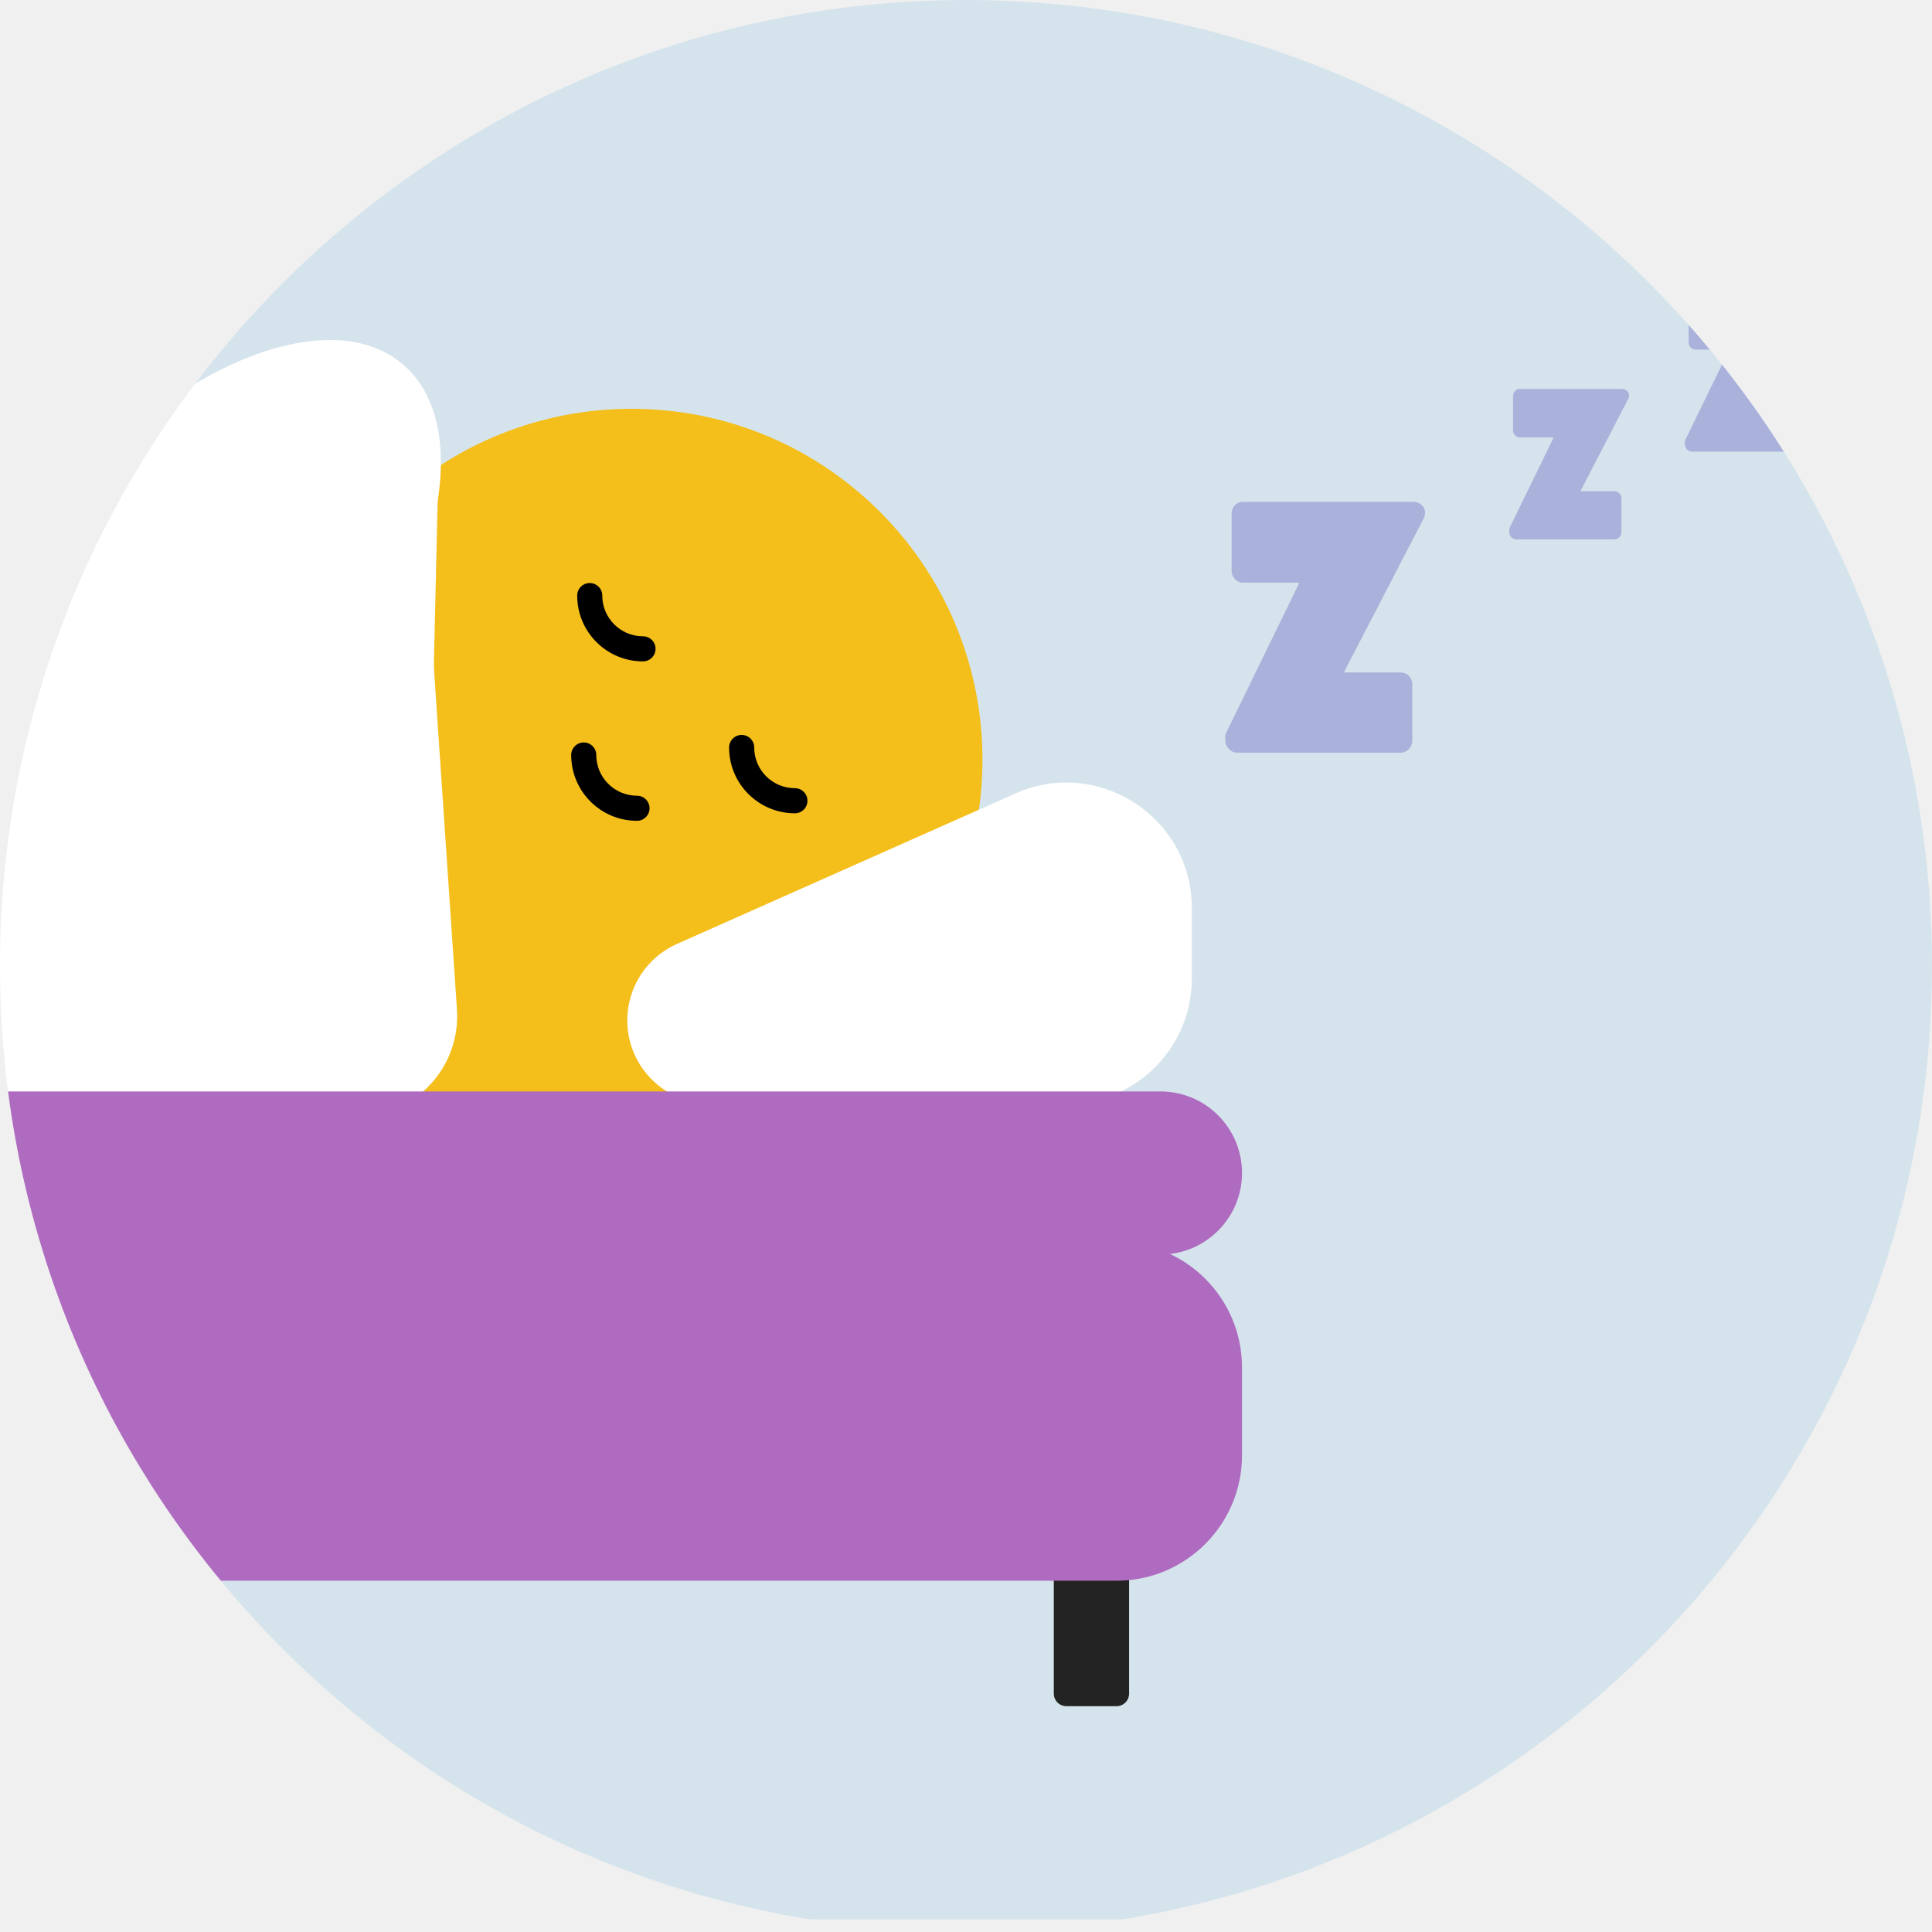
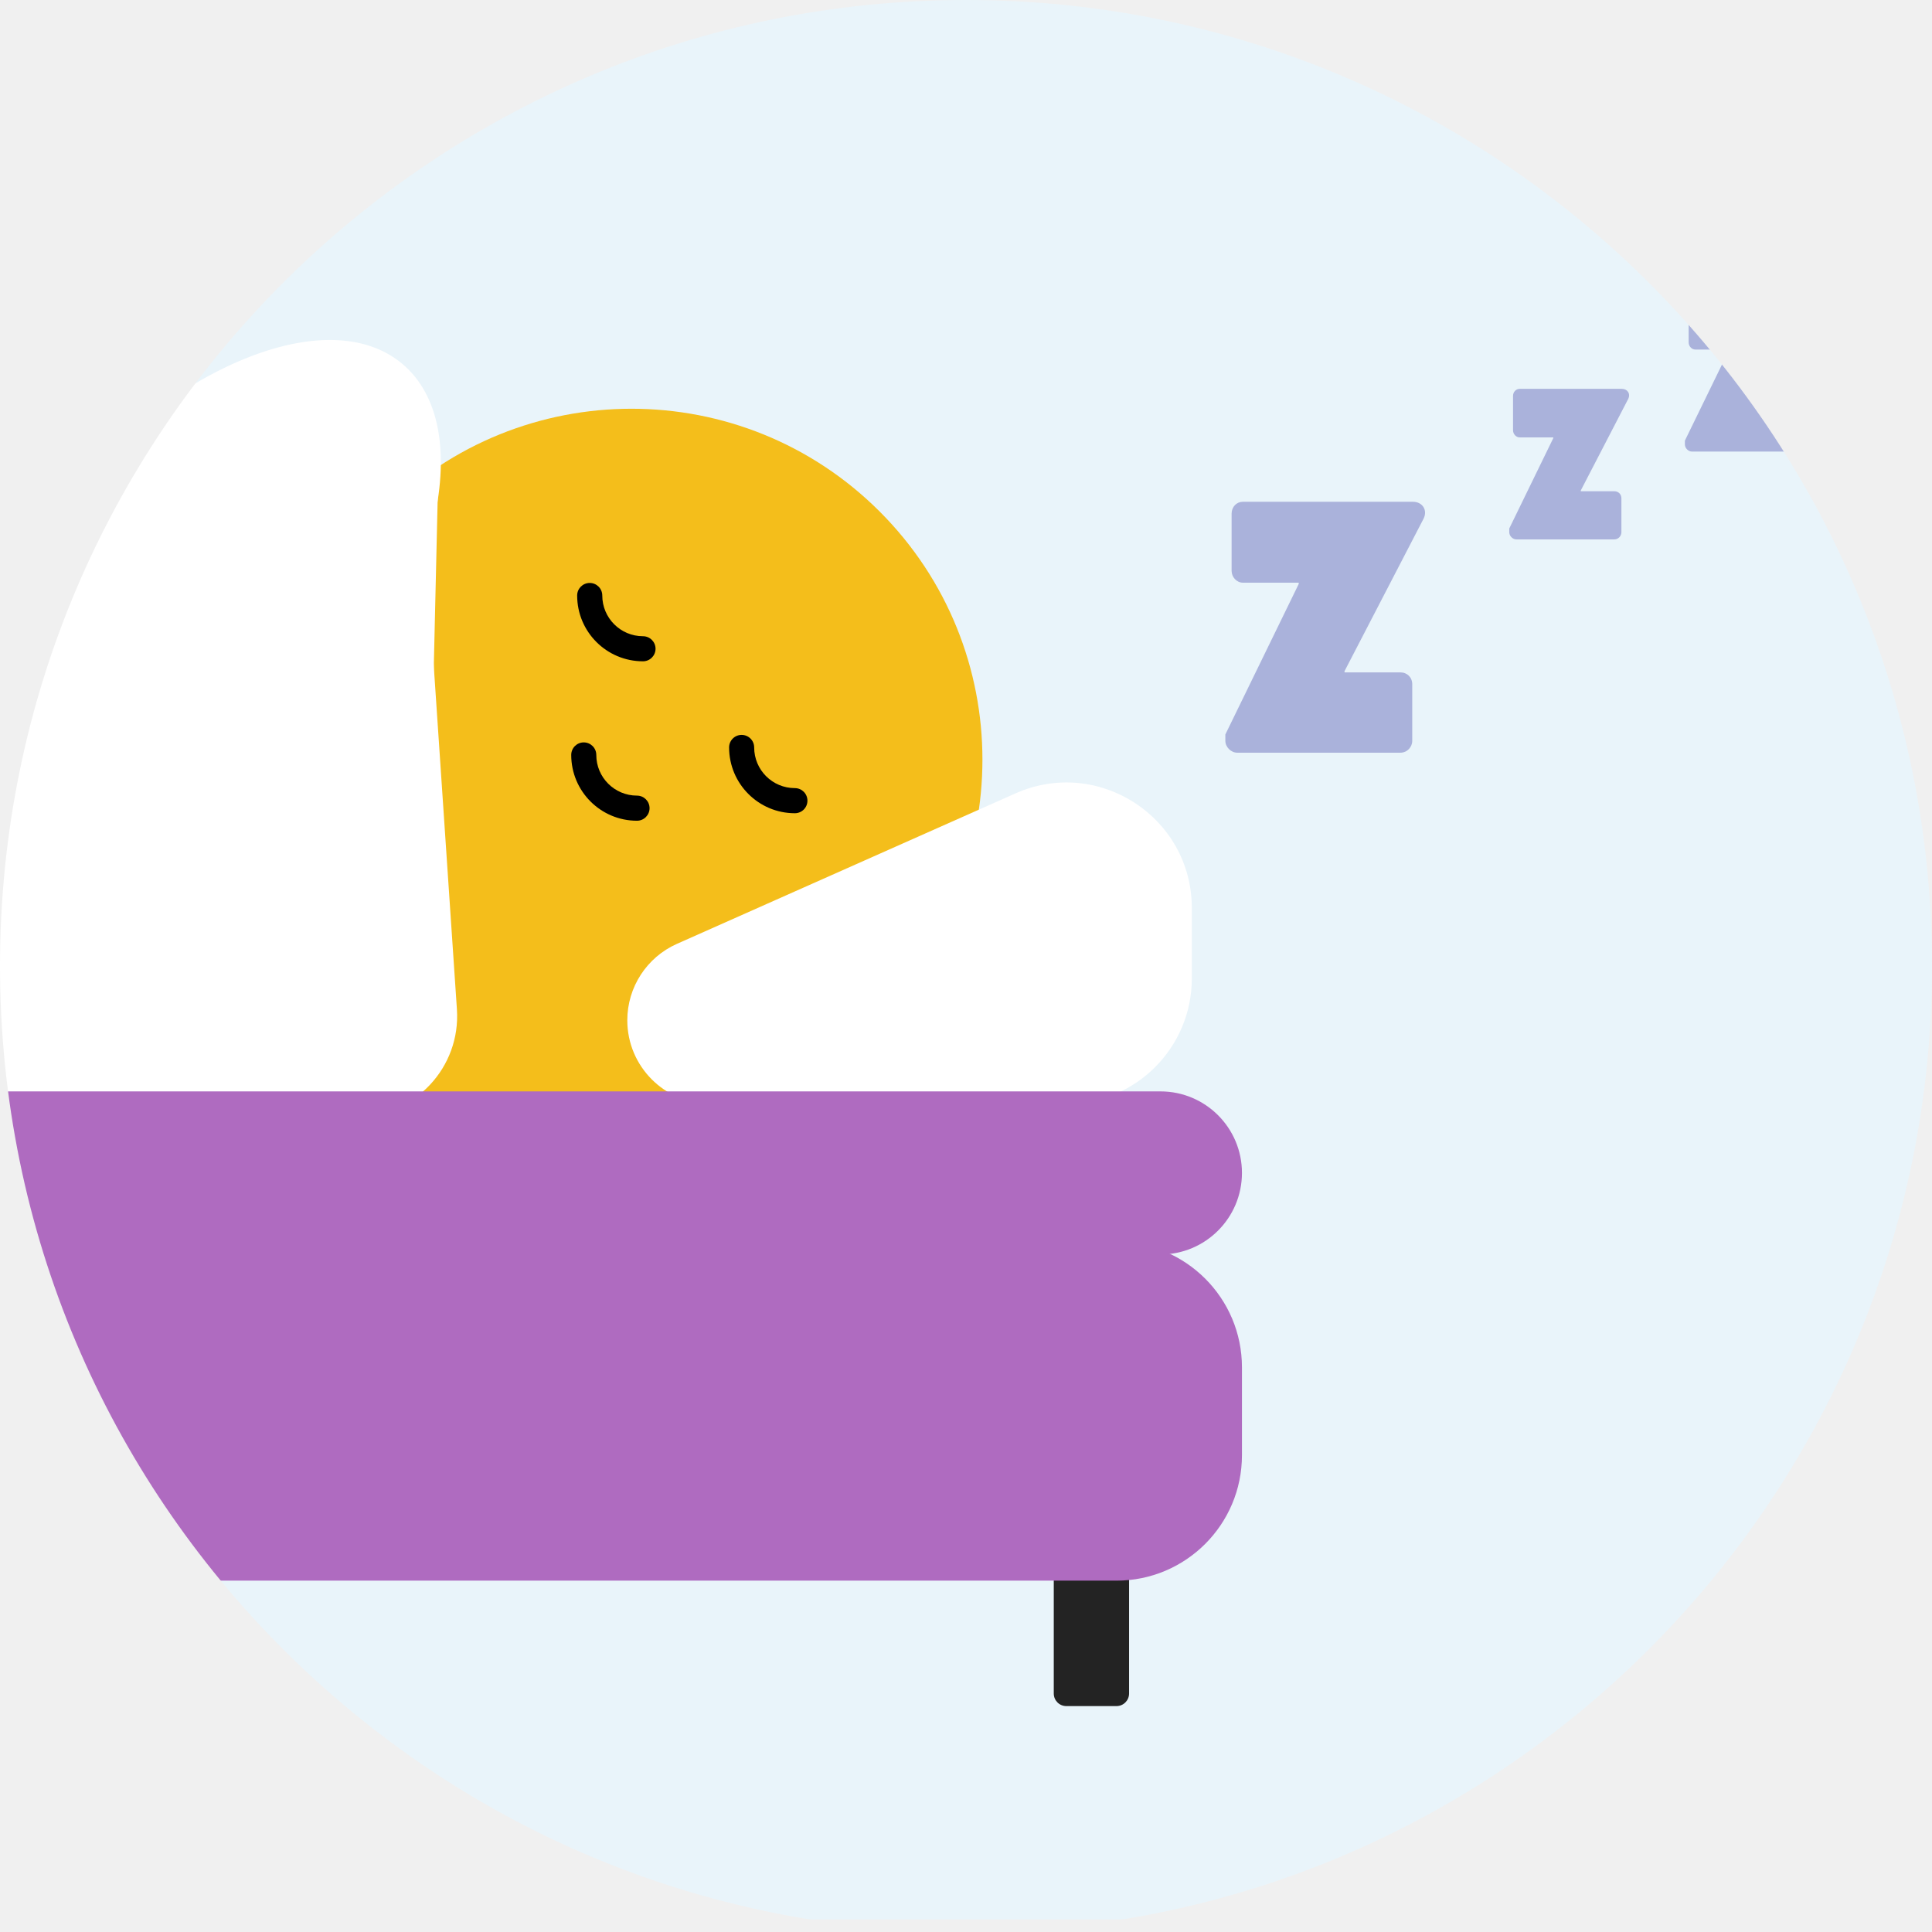
- <svg xmlns="http://www.w3.org/2000/svg" width="58" height="58" viewBox="0 0 58 58" fill="none">
-   <mask id="mask0_1236_154952" style="mask-type:alpha" maskUnits="userSpaceOnUse" x="0" y="0" width="58" height="58">
-     <circle cx="29" cy="29" r="29" fill="#D9D9D9" />
+ <svg xmlns="http://www.w3.org/2000/svg" width="42" height="42" viewBox="0 0 42 42" fill="none">
+   <mask id="mask0_686_14458" style="mask-type:alpha" maskUnits="userSpaceOnUse" x="0" y="0" width="42" height="42">
+     <path d="M42 21C42 32.598 32.598 42 21 42C9.402 42 0 32.598 0 21C0 9.402 9.402 0 21 0C32.598 0 42 9.402 42 21Z" fill="#D9D9D9" />
  </mask>
-   <g mask="url(#mask0_1236_154952)">
-     <path d="M-50.091 6.779C-50.091 2.619 -46.718 -0.753 -42.558 -0.753H68.545C72.706 -0.753 76.078 2.619 76.078 6.779V57.623H-50.091V6.779Z" fill="#D5E4EC" />
-     <path d="M1.13 26.74H19.208V33.143H1.13V26.74Z" fill="#F4BE1B" />
-     <path d="M36.785 22.239V22.051L38.989 17.532V17.494H37.313C37.124 17.494 36.974 17.325 36.974 17.136V15.423C36.974 15.216 37.124 15.065 37.313 15.065H42.416C42.698 15.065 42.868 15.31 42.736 15.573L40.363 20.149V20.187H42.039C42.246 20.187 42.397 20.337 42.397 20.545V22.239C42.397 22.428 42.246 22.597 42.039 22.597H37.143C36.955 22.597 36.785 22.428 36.785 22.239Z" fill="#AAB2DB" />
-     <path d="M45.309 15.98V15.867L46.631 13.155V13.133H45.625C45.512 13.133 45.422 13.031 45.422 12.918V11.89C45.422 11.766 45.512 11.675 45.625 11.675H48.687C48.857 11.675 48.958 11.822 48.879 11.98L47.456 14.726V14.748H48.461C48.585 14.748 48.676 14.839 48.676 14.963V15.98C48.676 16.093 48.585 16.195 48.461 16.195H45.523C45.41 16.195 45.309 16.093 45.309 15.98Z" fill="#AAB2DB" />
-     <path d="M50.581 13.344V13.231L51.903 10.519V10.496H50.898C50.785 10.496 50.694 10.395 50.694 10.282V9.254C50.694 9.129 50.785 9.039 50.898 9.039H53.96C54.129 9.039 54.231 9.186 54.152 9.344L52.728 12.089V12.112H53.734C53.858 12.112 53.949 12.203 53.949 12.327V13.344C53.949 13.457 53.858 13.558 53.734 13.558H50.796C50.683 13.558 50.581 13.457 50.581 13.344Z" fill="#AAB2DB" />
-     <path d="M26.409 30.255C22.295 34.369 15.625 34.369 11.511 30.255C7.398 26.141 7.398 19.471 11.511 15.358C15.625 11.244 22.295 11.244 26.409 15.358C30.523 19.471 30.523 26.141 26.409 30.255Z" fill="#F4BE1B" />
-     <path fill-rule="evenodd" clip-rule="evenodd" d="M19.5 24.264C19.5 24.472 19.331 24.641 19.123 24.641C18.033 24.641 17.148 23.757 17.148 22.666C17.148 22.458 17.317 22.289 17.525 22.289C17.733 22.289 17.901 22.458 17.901 22.666C17.901 23.341 18.449 23.888 19.123 23.888C19.331 23.888 19.5 24.056 19.5 24.264Z" fill="black" />
-     <path fill-rule="evenodd" clip-rule="evenodd" d="M19.68 19.478C19.68 19.686 19.511 19.855 19.303 19.855C18.212 19.855 17.328 18.971 17.328 17.88C17.328 17.672 17.496 17.503 17.704 17.503C17.912 17.503 18.081 17.672 18.081 17.88C18.081 18.554 18.628 19.102 19.303 19.102C19.511 19.102 19.68 19.27 19.68 19.478Z" fill="black" />
-     <path fill-rule="evenodd" clip-rule="evenodd" d="M24.24 24.039C24.24 24.247 24.072 24.415 23.863 24.415C22.773 24.415 21.888 23.531 21.888 22.44C21.888 22.232 22.057 22.063 22.265 22.063C22.473 22.063 22.642 22.232 22.642 22.44C22.642 23.115 23.189 23.662 23.863 23.662C24.072 23.662 24.24 23.831 24.24 24.039Z" fill="black" />
-     <path d="M-0.86 26.318C-3.089 24.444 -2 19.48 1.572 15.229C5.145 10.978 9.848 9.051 12.078 10.925C14.307 12.799 13.218 17.763 9.645 22.014C6.073 26.265 1.369 28.192 -0.86 26.318Z" fill="white" />
-     <path d="M-9.893 31.824C-11.501 29.224 -8.854 24.671 -3.979 21.655C0.896 18.64 6.151 18.303 7.76 20.903C9.369 23.503 6.721 28.056 1.847 31.072C-3.028 34.087 -8.284 34.425 -9.893 31.824Z" fill="white" />
-     <path d="M-6.7 33.519C-7.96 33.519 -8.58 31.985 -7.673 31.11L7.799 16.176C9.642 14.396 12.725 15.584 12.897 18.141L13.718 30.303C13.835 32.043 12.456 33.519 10.712 33.519H-6.7Z" fill="white" />
-     <path d="M18.831 30.632C18.831 29.639 19.416 28.74 20.323 28.337L30.483 23.821C32.974 22.714 35.779 24.537 35.779 27.263V29.376C35.779 31.456 34.093 33.143 32.013 33.143H21.342C19.956 33.143 18.831 32.018 18.831 30.632Z" fill="white" />
-     <path d="M13.182 13.182L12.994 21.279L6.968 20.902L9.981 13.182H13.182Z" fill="white" />
-     <path d="M31.636 45.571C31.636 45.363 31.805 45.195 32.013 45.195H33.519C33.727 45.195 33.896 45.363 33.896 45.571V50.844C33.896 51.052 33.727 51.221 33.519 51.221H32.013C31.805 51.221 31.636 51.052 31.636 50.844V45.571Z" fill="#232323" />
-     <path d="M-16.195 41.052C-16.195 38.972 -14.509 37.286 -12.429 37.286H33.52C35.599 37.286 37.286 38.972 37.286 41.052V43.688C37.286 45.768 35.599 47.455 33.52 47.455H-12.429C-14.509 47.455 -16.195 45.768 -16.195 43.688V41.052Z" fill="#AF6BC0" />
-     <path d="M-16.195 35.214C-16.195 33.862 -15.099 32.766 -13.747 32.766H34.838C36.19 32.766 37.286 33.862 37.286 35.214C37.286 36.566 36.19 37.662 34.838 37.662H-13.747C-15.099 37.662 -16.195 36.566 -16.195 35.214Z" fill="#AF6BC0" />
+   <g mask="url(#mask0_686_14458)">
+     <path d="M-36.273 4.909C-36.273 1.896 -33.83 -0.546 -30.818 -0.546H49.637C52.649 -0.546 55.091 1.896 55.091 4.909V41.727H-36.273V4.909Z" fill="#E9F4FA" />
+     <path d="M0.818 19.363H13.909V24H0.818V19.363Z" fill="#F4BE1B" />
+     <path d="M26.638 16.104V15.967L28.233 12.695V12.667H27.02C26.883 12.667 26.774 12.545 26.774 12.408V11.167C26.774 11.017 26.883 10.908 27.02 10.908H30.715C30.919 10.908 31.042 11.085 30.947 11.276L29.229 14.59V14.617H30.442C30.592 14.617 30.701 14.726 30.701 14.876V16.104C30.701 16.24 30.592 16.363 30.442 16.363H26.897C26.76 16.363 26.638 16.24 26.638 16.104Z" fill="#AAB2DB" />
+     <path d="M32.81 11.57V11.489L33.767 9.525V9.509H33.039C32.957 9.509 32.892 9.435 32.892 9.353V8.609C32.892 8.519 32.957 8.453 33.039 8.453H35.256C35.379 8.453 35.453 8.559 35.395 8.674L34.365 10.662V10.679H35.093C35.183 10.679 35.248 10.744 35.248 10.834V11.57C35.248 11.652 35.183 11.726 35.093 11.726H32.965C32.884 11.726 32.81 11.652 32.81 11.57Z" fill="#AAB2DB" />
+     <path d="M36.628 9.661V9.579L37.585 7.616V7.599H36.857C36.775 7.599 36.71 7.526 36.71 7.444V6.699C36.71 6.609 36.775 6.544 36.857 6.544H39.074C39.197 6.544 39.271 6.65 39.213 6.765L38.182 8.753V8.769H38.911C39.001 8.769 39.066 8.835 39.066 8.925V9.661C39.066 9.743 39.001 9.817 38.911 9.817H36.783C36.702 9.817 36.628 9.743 36.628 9.661Z" fill="#AAB2DB" />
+     <path d="M19.123 21.907C16.144 24.886 11.315 24.886 8.336 21.907C5.357 18.928 5.357 14.098 8.336 11.12C11.315 8.141 16.144 8.141 19.123 11.12C22.102 14.098 22.102 18.928 19.123 21.907Z" fill="#F4BE1B" />
+     <path fill-rule="evenodd" clip-rule="evenodd" d="M14.121 17.569C14.121 17.72 13.998 17.842 13.848 17.842C13.058 17.842 12.418 17.201 12.418 16.412C12.418 16.261 12.54 16.139 12.69 16.139C12.841 16.139 12.963 16.261 12.963 16.412C12.963 16.9 13.359 17.296 13.848 17.296C13.998 17.296 14.121 17.418 14.121 17.569Z" fill="black" />
+     <path fill-rule="evenodd" clip-rule="evenodd" d="M14.251 14.103C14.251 14.254 14.128 14.376 13.978 14.376C13.188 14.376 12.547 13.736 12.547 12.946C12.547 12.795 12.669 12.673 12.82 12.673C12.971 12.673 13.093 12.795 13.093 12.946C13.093 13.434 13.489 13.831 13.978 13.831C14.128 13.831 14.251 13.953 14.251 14.103Z" fill="black" />
+     <path fill-rule="evenodd" clip-rule="evenodd" d="M17.553 17.406C17.553 17.557 17.431 17.679 17.28 17.679C16.49 17.679 15.85 17.038 15.85 16.248C15.85 16.098 15.972 15.976 16.122 15.976C16.273 15.976 16.395 16.098 16.395 16.248C16.395 16.737 16.791 17.133 17.28 17.133C17.431 17.133 17.553 17.255 17.553 17.406Z" fill="black" />
+     <path d="M-0.623 19.056C-2.237 17.7 -1.449 14.104 1.138 11.026C3.725 7.948 7.131 6.553 8.746 7.91C10.36 9.266 9.571 12.861 6.984 15.94C4.397 19.018 0.991 20.413 -0.623 19.056Z" fill="white" />
+     <path d="M-7.163 23.043C-8.328 21.16 -6.411 17.863 -2.881 15.68C0.649 13.496 4.455 13.252 5.62 15.135C6.785 17.017 4.867 20.314 1.338 22.498C-2.192 24.682 -5.998 24.926 -7.163 23.043Z" fill="white" />
+     <path d="M-4.852 24.271C-5.765 24.271 -6.213 23.16 -5.557 22.526L5.647 11.712C6.982 10.423 9.214 11.284 9.339 13.135L9.933 21.942C10.018 23.203 9.019 24.271 7.756 24.271H-4.852Z" fill="white" />
+     <path d="M13.637 22.18C13.637 21.461 14.06 20.81 14.717 20.518L22.075 17.248C23.878 16.446 25.909 17.767 25.909 19.74V21.271C25.909 22.777 24.688 23.998 23.182 23.998H15.455C14.451 23.998 13.637 23.184 13.637 22.18Z" fill="white" />
+     <path d="M9.545 9.544L9.409 15.408L5.045 15.135L7.227 9.544H9.545Z" fill="white" />
+     <path d="M22.908 32.998C22.908 32.848 23.03 32.726 23.181 32.726H24.272C24.422 32.726 24.545 32.848 24.545 32.998V36.816C24.545 36.967 24.422 37.089 24.272 37.089H23.181C23.03 37.089 22.908 36.967 22.908 36.816V32.998Z" fill="#232323" />
+     <path d="M-11.728 29.725C-11.728 28.219 -10.507 26.998 -9.001 26.998H24.272C25.778 26.998 26.999 28.219 26.999 29.725V31.634C26.999 33.141 25.778 34.362 24.272 34.362H-9.001C-10.507 34.362 -11.728 33.141 -11.728 31.634V29.725Z" fill="#AF6BC0" />
+     <path d="M-11.728 25.498C-11.728 24.519 -10.934 23.726 -9.955 23.726H25.227C26.206 23.726 26.999 24.519 26.999 25.498C26.999 26.477 26.206 27.271 25.227 27.271H-9.955C-10.934 27.271 -11.728 26.477 -11.728 25.498Z" fill="#AF6BC0" />
  </g>
</svg>
